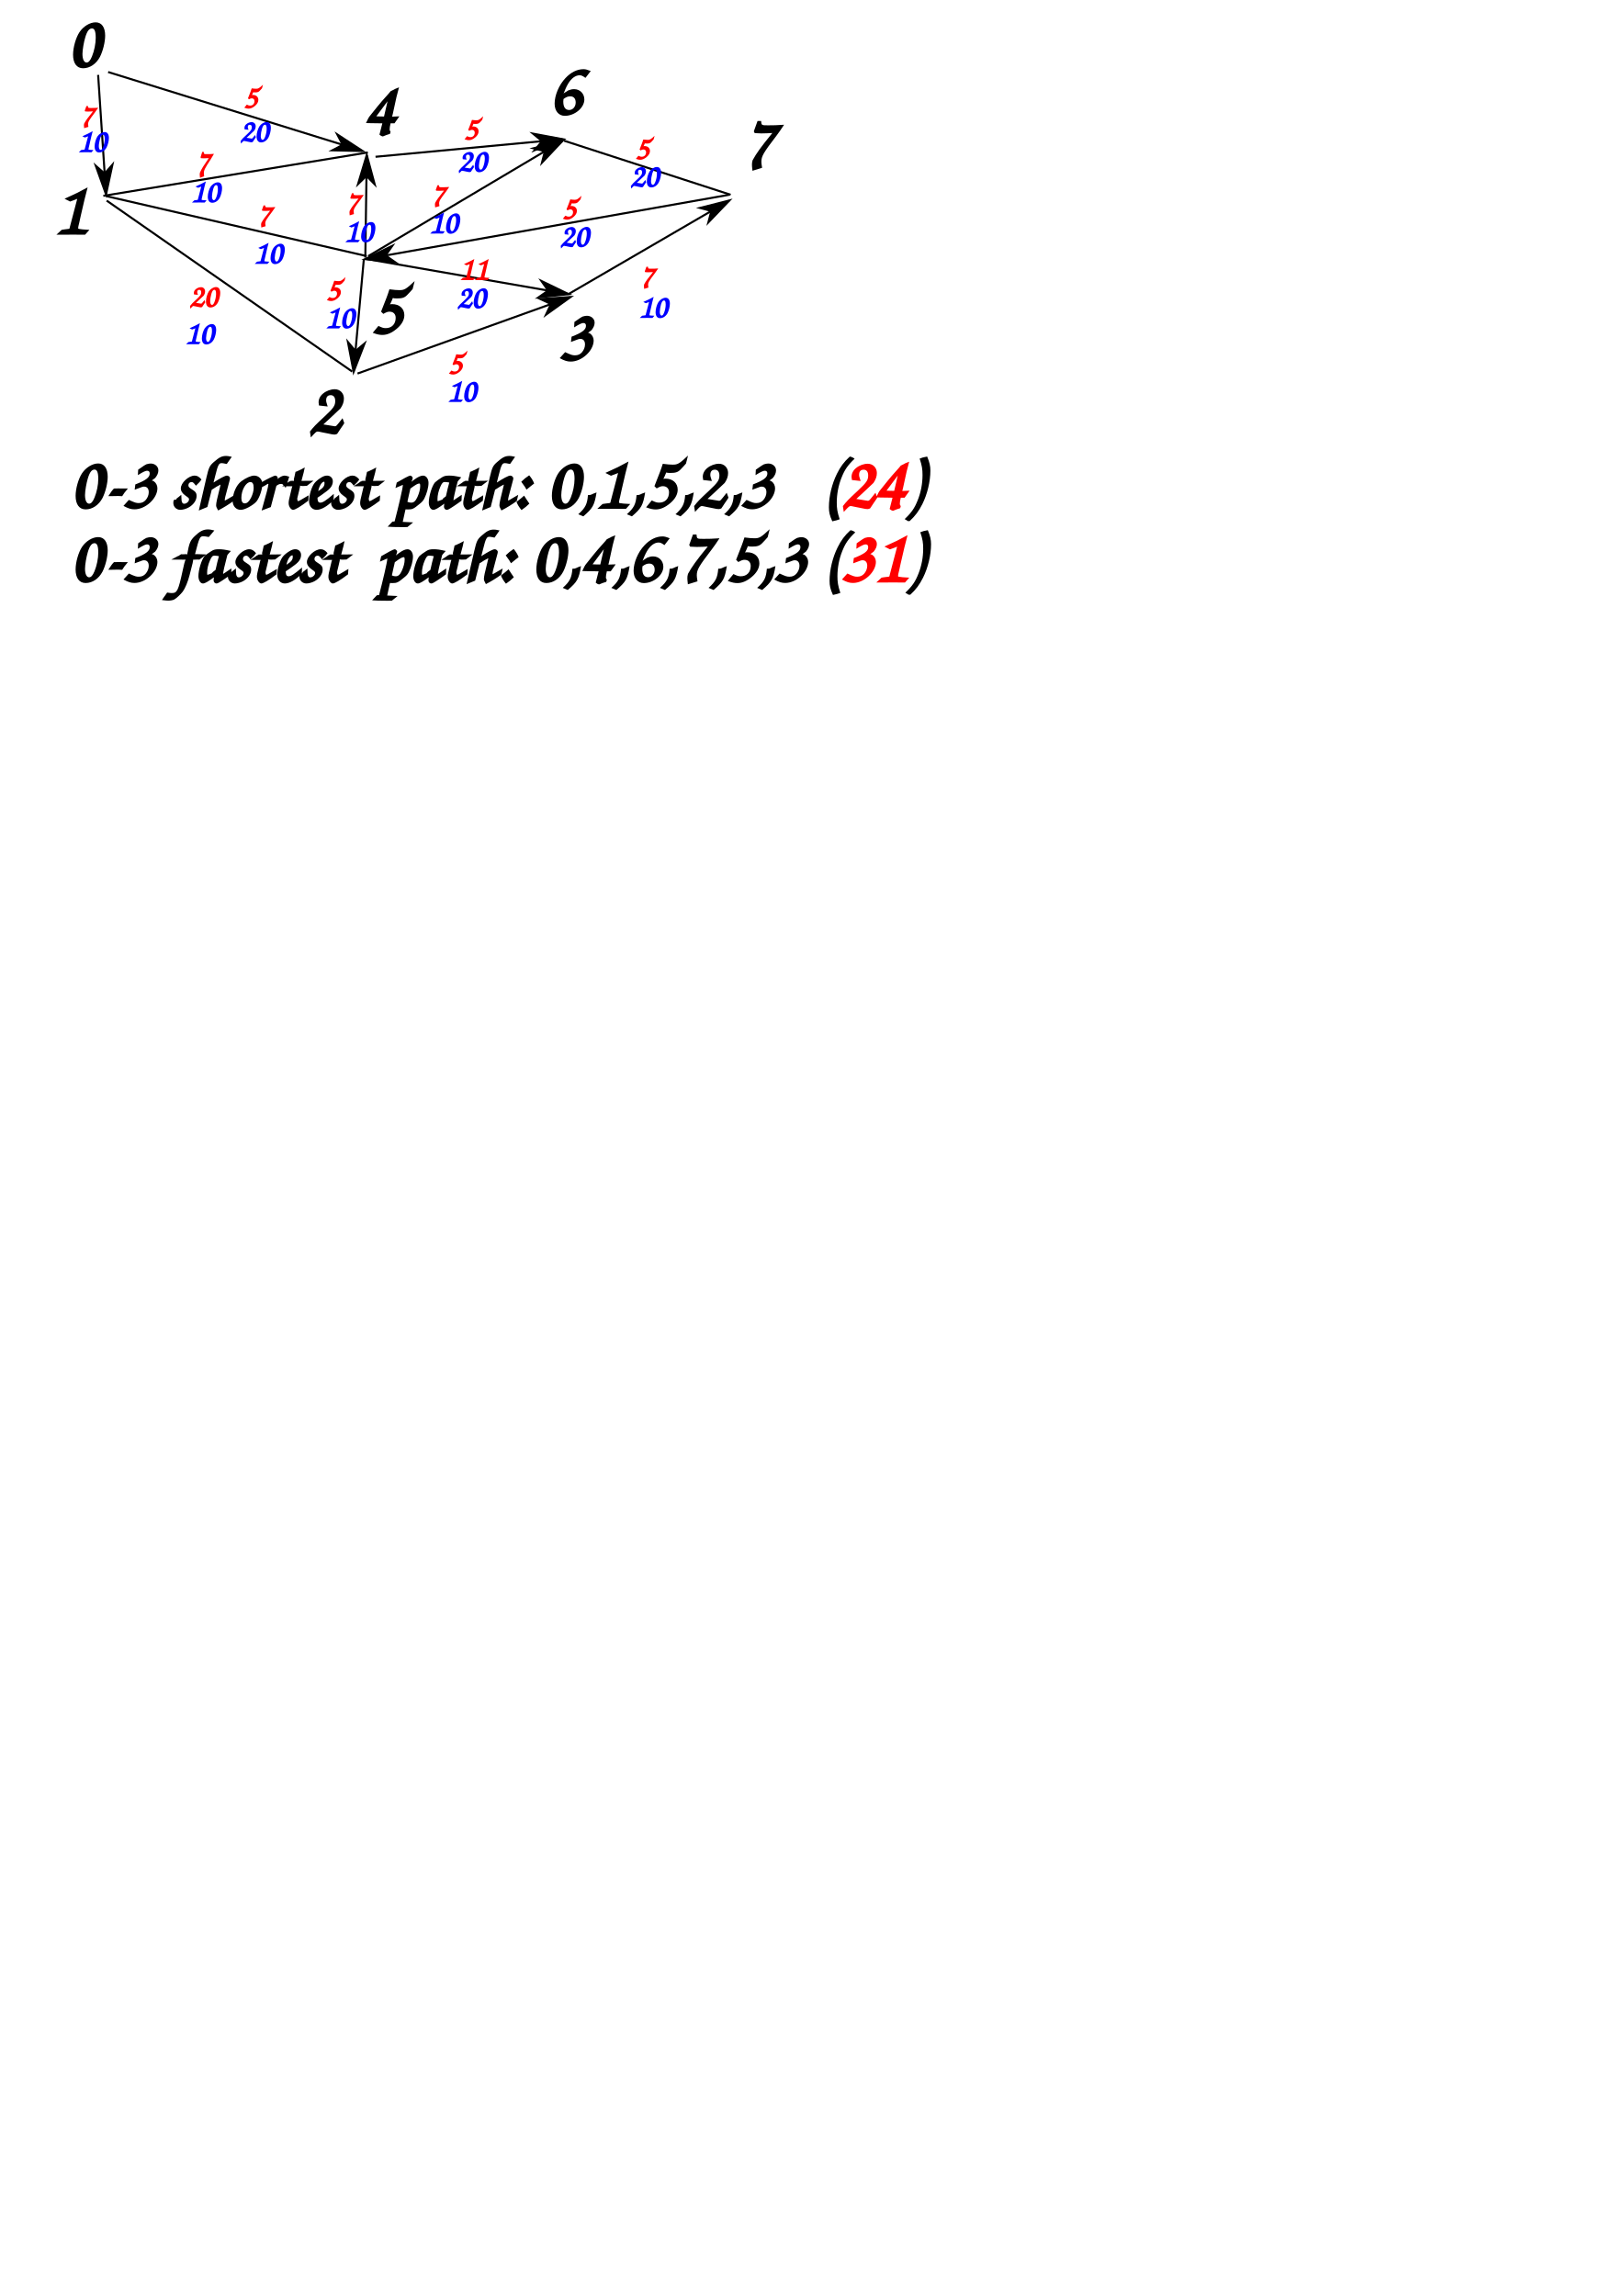
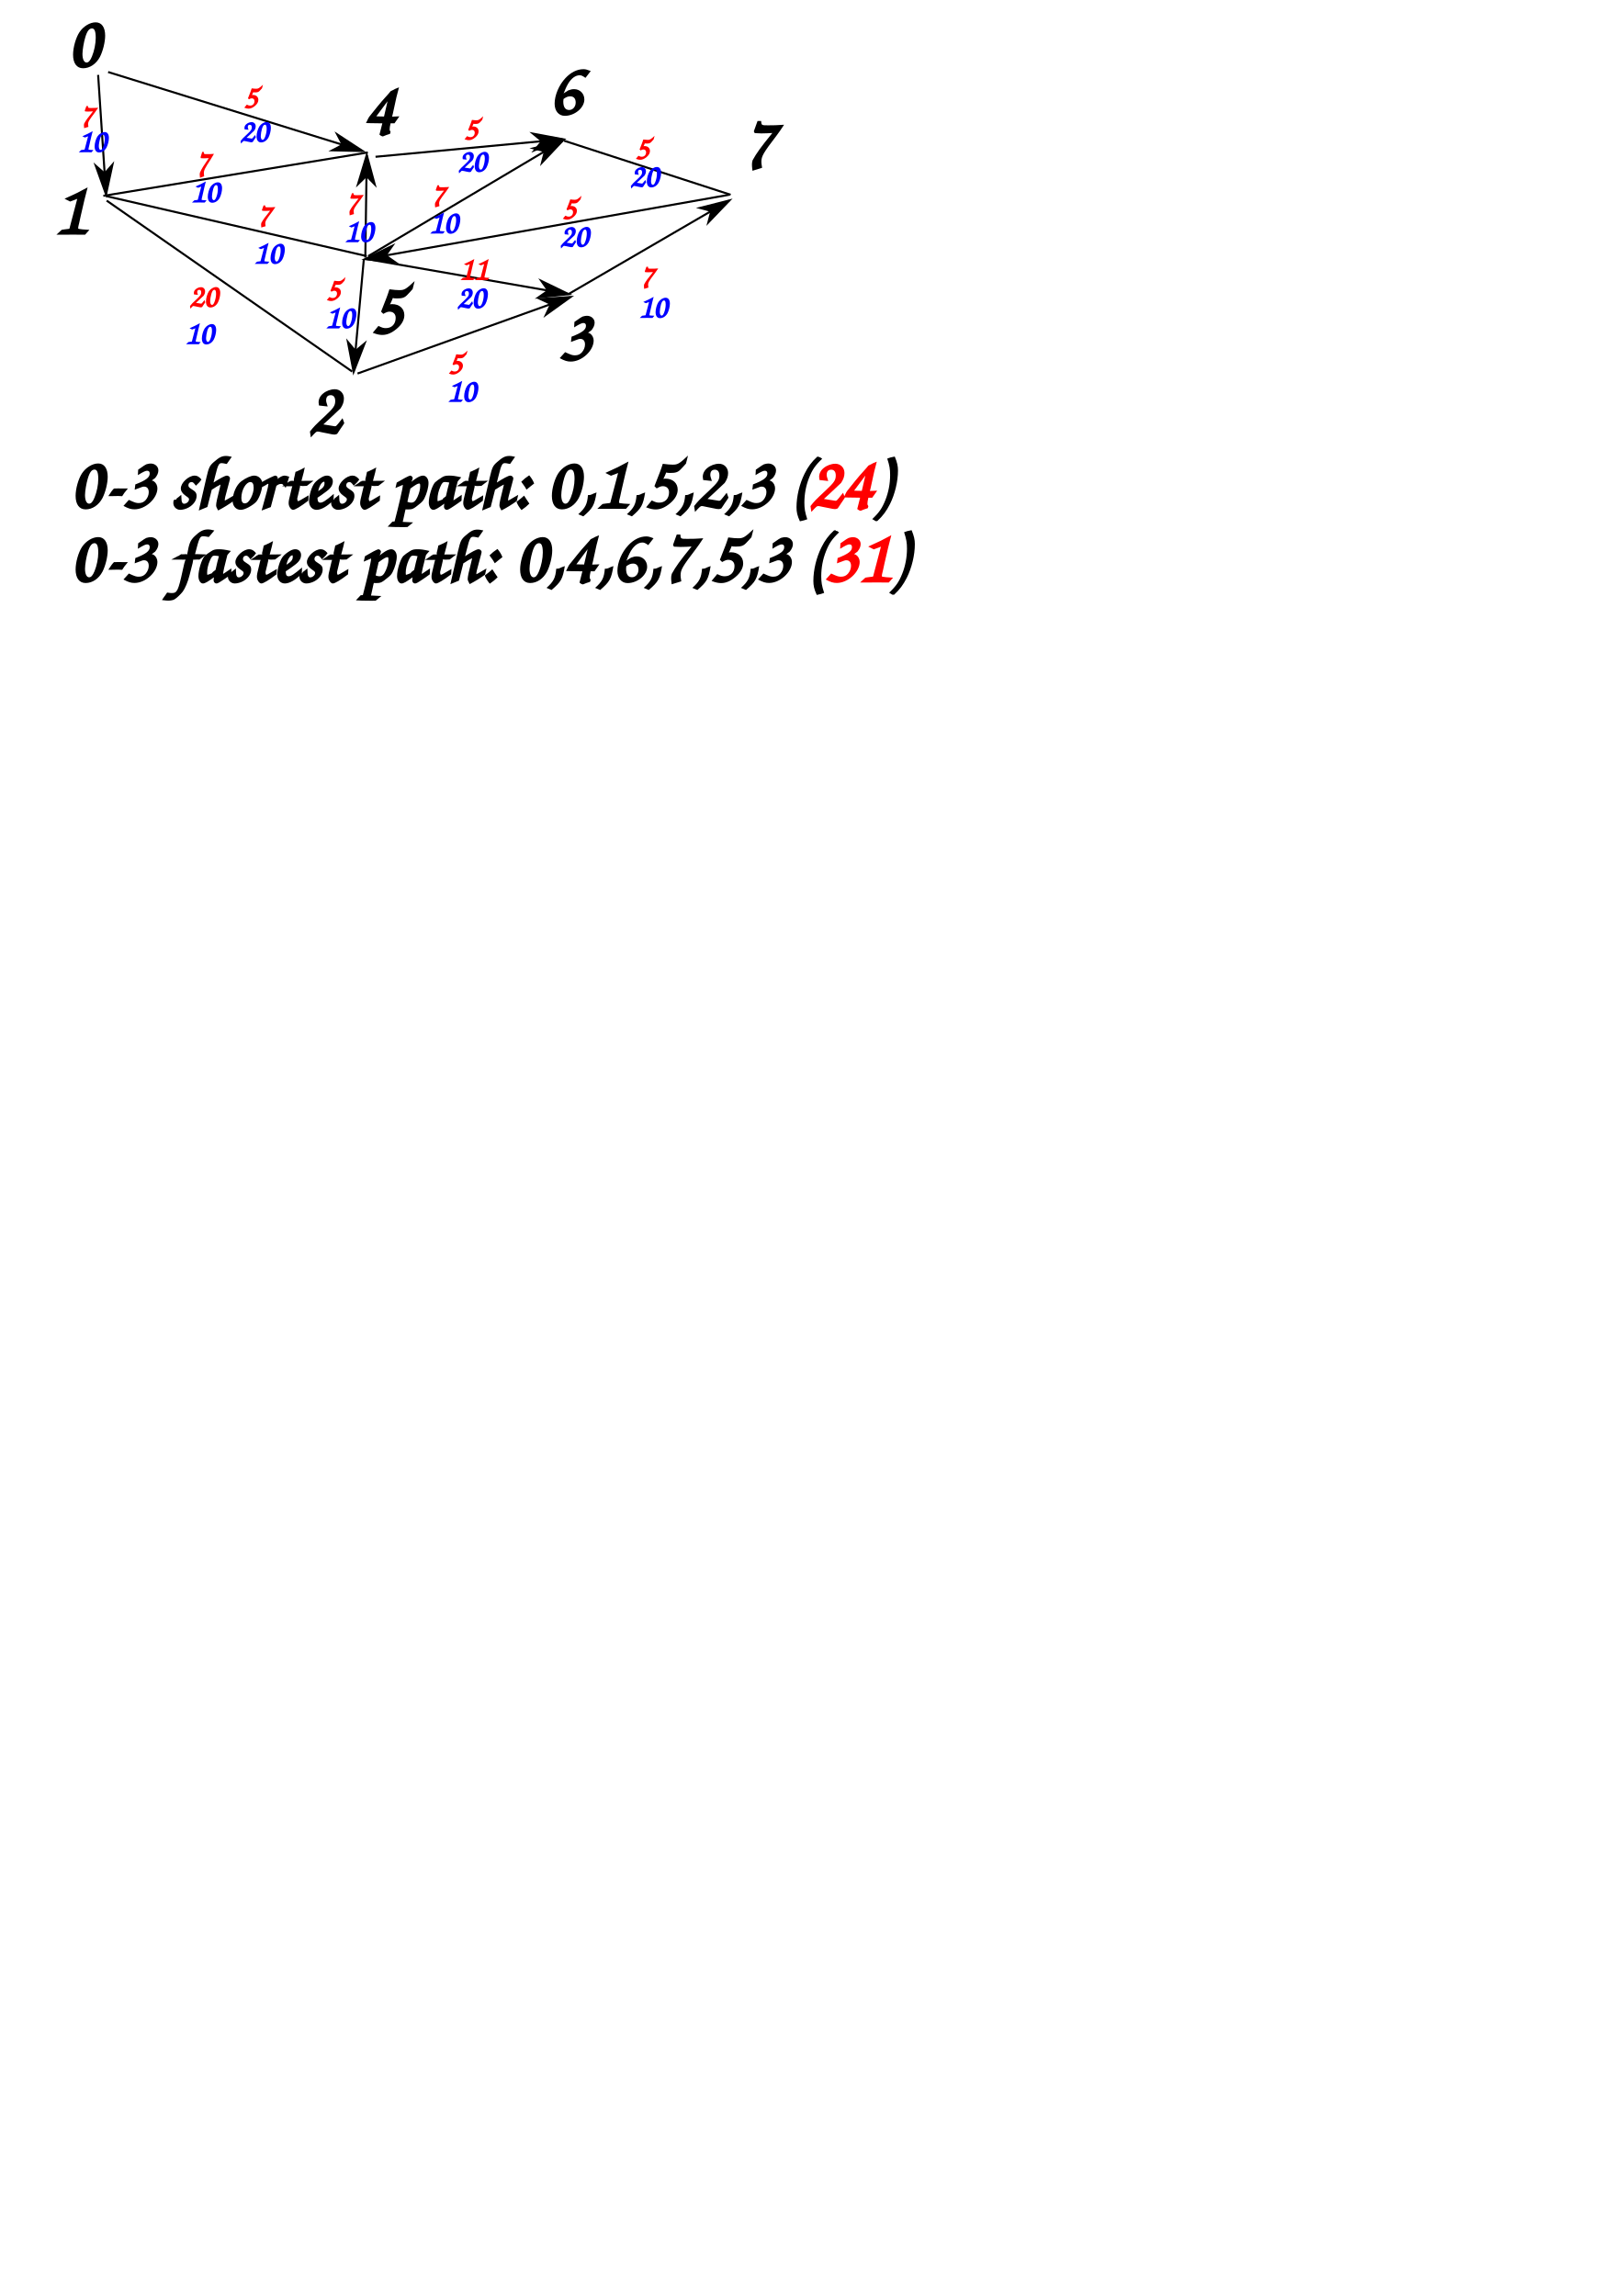
- <svg xmlns="http://www.w3.org/2000/svg" width="210mm" height="297mm" id="svg2" version="1.1">
+ <svg xmlns="http://www.w3.org/2000/svg" id="svg2" width="210mm" height="297mm" version="1.1">
  <defs id="defs4">
-     <marker orient="auto" refY="0.0" refX="0.0" id="Arrow1Lstart" style="overflow:visible">
-       <path id="path3777" d="M 0.0,0.0 L 5.0,-5.0 L -12.5,0.0 L 5.0,5.0 L 0.0,0.0 z " style="fill-rule:evenodd;stroke:#000000;stroke-width:1.0pt;marker-start:none" transform="scale(0.8) translate(12.5,0)" />
+     <marker id="Arrow1Lstart" orient="auto" refX="0" refY="0" style="overflow:visible">
+       <path id="path3777" d="M 0.0,0.0 L 5.0,-5.0 L -12.5,0.0 L 5.0,5.0 L 0.0,0.0 z" transform="scale(0.8) translate(12.5,0)" style="fill-rule:evenodd;stroke:#000;stroke-width:1pt;marker-start:none" />
    </marker>
-     <marker orient="auto" refY="0.0" refX="0.0" id="Arrow1Lend" style="overflow:visible;">
-       <path id="path3780" d="M 0.0,0.0 L 5.0,-5.0 L -12.5,0.0 L 5.0,5.0 L 0.0,0.0 z " style="fill-rule:evenodd;stroke:#000000;stroke-width:1.0pt;marker-start:none;" transform="scale(0.8) rotate(180) translate(12.5,0)" />
+     <marker id="Arrow1Lend" orient="auto" refX="0" refY="0" style="overflow:visible">
+       <path id="path3780" d="M 0.0,0.0 L 5.0,-5.0 L -12.5,0.0 L 5.0,5.0 L 0.0,0.0 z" transform="scale(0.8) rotate(180) translate(12.5,0)" style="fill-rule:evenodd;stroke:#000;stroke-width:1pt;marker-start:none" />
    </marker>
  </defs>
  <g id="layer1">
-     <path style="fill:none;stroke:#000000;stroke-width:1px;stroke-linecap:butt;stroke-linejoin:miter;stroke-opacity:1;marker-start:url(#Arrow1Lstart);marker-end:none" d="M 51.827,94.893 47.967,36.618" id="path2985" />
-     <path style="fill:none;stroke:#000000;stroke-width:1px;stroke-linecap:butt;stroke-linejoin:miter;stroke-opacity:1" d="M 50.508,95.748 179.807,74.535" id="path2987" />
-     <text xml:space="preserve" style="font-size:36px;font-style:normal;font-variant:normal;font-weight:bold;font-stretch:normal;text-align:start;line-height:100%;letter-spacing:0px;word-spacing:0px;writing-mode:lr-tb;text-anchor:start;fill:#000000;fill-opacity:1;stroke:none;font-family:Comic Sans MS;-inkscape-font-specification:Comic Sans MS Bold" x="32.325" y="33.118" id="text2989">
+     <path style="fill:none;stroke:#000;stroke-width:1px;stroke-linecap:butt;stroke-linejoin:miter;stroke-opacity:1;marker-start:url(#Arrow1Lstart);marker-end:none" id="path2985" d="M 51.827,94.893 47.967,36.618" />
+     <path style="fill:none;stroke:#000;stroke-width:1px;stroke-linecap:butt;stroke-linejoin:miter;stroke-opacity:1" id="path2987" d="M 50.508,95.748 179.807,74.535" />
+     <text style="font-size:36px;font-style:normal;font-variant:normal;font-weight:700;font-stretch:normal;text-align:start;line-height:100%;letter-spacing:0;word-spacing:0;writing-mode:lr-tb;text-anchor:start;fill:#000;fill-opacity:1;stroke:none;font-family:Comic Sans MS;-inkscape-font-specification:Comic Sans MS Bold" id="text2989" x="32.325" y="33.118" xml:space="preserve">
      <tspan id="tspan2991" x="32.325" y="33.118">0</tspan>
    </text>
-     <text xml:space="preserve" style="font-size:36px;font-style:normal;font-variant:normal;font-weight:bold;font-stretch:normal;text-align:start;line-height:100%;letter-spacing:0px;word-spacing:0px;writing-mode:lr-tb;text-anchor:start;fill:#000000;fill-opacity:1;stroke:none;font-family:Comic Sans MS;-inkscape-font-specification:Comic Sans MS Bold" x="25.767" y="114.741" id="text2993">
+     <text style="font-size:36px;font-style:normal;font-variant:normal;font-weight:700;font-stretch:normal;text-align:start;line-height:100%;letter-spacing:0;word-spacing:0;writing-mode:lr-tb;text-anchor:start;fill:#000;fill-opacity:1;stroke:none;font-family:Comic Sans MS;-inkscape-font-specification:Comic Sans MS Bold" id="text2993" x="25.767" y="114.741" xml:space="preserve">
      <tspan id="tspan2995" x="25.767" y="114.741">1</tspan>
    </text>
-     <text xml:space="preserve" style="font-size:36px;font-style:normal;font-variant:normal;font-weight:bold;font-stretch:normal;text-align:start;line-height:100%;letter-spacing:0px;word-spacing:0px;writing-mode:lr-tb;text-anchor:start;fill:#000000;fill-opacity:1;stroke:none;font-family:Comic Sans MS;-inkscape-font-specification:Comic Sans MS Bold" x="176.827" y="65.769" id="text2997">
+     <text style="font-size:36px;font-style:normal;font-variant:normal;font-weight:700;font-stretch:normal;text-align:start;line-height:100%;letter-spacing:0;word-spacing:0;writing-mode:lr-tb;text-anchor:start;fill:#000;fill-opacity:1;stroke:none;font-family:Comic Sans MS;-inkscape-font-specification:Comic Sans MS Bold" id="text2997" x="176.827" y="65.769" xml:space="preserve">
      <tspan id="tspan2999" x="176.827" y="65.769">4</tspan>
    </text>
-     <text xml:space="preserve" style="font-size:36px;font-style:normal;font-variant:normal;font-weight:bold;font-stretch:normal;text-align:start;line-height:100%;letter-spacing:0px;word-spacing:0px;writing-mode:lr-tb;text-anchor:start;fill:#000000;fill-opacity:1;stroke:none;font-family:Comic Sans MS;-inkscape-font-specification:Comic Sans MS Bold" x="180.276" y="163.47" id="text3001">
+     <text style="font-size:36px;font-style:normal;font-variant:normal;font-weight:700;font-stretch:normal;text-align:start;line-height:100%;letter-spacing:0;word-spacing:0;writing-mode:lr-tb;text-anchor:start;fill:#000;fill-opacity:1;stroke:none;font-family:Comic Sans MS;-inkscape-font-specification:Comic Sans MS Bold" id="text3001" x="180.276" y="163.47" xml:space="preserve">
      <tspan id="tspan3003" x="180.276" y="163.47">5</tspan>
    </text>
-     <text xml:space="preserve" style="font-size:36px;font-style:normal;font-variant:normal;font-weight:bold;font-stretch:normal;text-align:start;line-height:100%;letter-spacing:0px;word-spacing:0px;writing-mode:lr-tb;text-anchor:start;fill:#000000;fill-opacity:1;stroke:none;font-family:Comic Sans MS;-inkscape-font-specification:Comic Sans MS Bold" x="149.858" y="212.355" id="text3005">
+     <text style="font-size:36px;font-style:normal;font-variant:normal;font-weight:700;font-stretch:normal;text-align:start;line-height:100%;letter-spacing:0;word-spacing:0;writing-mode:lr-tb;text-anchor:start;fill:#000;fill-opacity:1;stroke:none;font-family:Comic Sans MS;-inkscape-font-specification:Comic Sans MS Bold" id="text3005" x="149.858" y="212.355" xml:space="preserve">
      <tspan id="tspan3007" x="149.858" y="212.355">2</tspan>
    </text>
-     <path style="fill:none;stroke:#000000;stroke-width:1px;stroke-linecap:butt;stroke-linejoin:miter;stroke-opacity:1;marker-end:url(#Arrow1Lend)" d="M 174.756,182.621 278.802,145.245" id="path3011" />
-     <text xml:space="preserve" style="font-size:36px;font-style:normal;font-variant:normal;font-weight:bold;font-stretch:normal;text-align:start;line-height:100%;letter-spacing:0px;word-spacing:0px;writing-mode:lr-tb;text-anchor:start;fill:#000000;fill-opacity:1;stroke:none;font-family:Comic Sans MS;-inkscape-font-specification:Comic Sans MS Bold" x="272.741" y="176.56" id="text3013">
+     <path style="fill:none;stroke:#000;stroke-width:1px;stroke-linecap:butt;stroke-linejoin:miter;stroke-opacity:1;marker-end:url(#Arrow1Lend)" id="path3011" d="M 174.756,182.621 278.802,145.245" />
+     <text style="font-size:36px;font-style:normal;font-variant:normal;font-weight:700;font-stretch:normal;text-align:start;line-height:100%;letter-spacing:0;word-spacing:0;writing-mode:lr-tb;text-anchor:start;fill:#000;fill-opacity:1;stroke:none;font-family:Comic Sans MS;-inkscape-font-specification:Comic Sans MS Bold" id="text3013" x="272.741" y="176.56" xml:space="preserve">
      <tspan id="tspan3015" x="272.741" y="176.56">3</tspan>
    </text>
-     <text xml:space="preserve" style="font-size:36px;font-style:normal;font-variant:normal;font-weight:bold;font-stretch:normal;text-align:start;line-height:100%;letter-spacing:0px;word-spacing:0px;writing-mode:lr-tb;text-anchor:start;fill:#000000;fill-opacity:1;stroke:none;font-family:Comic Sans MS;-inkscape-font-specification:Comic Sans MS Bold" x="267.69" y="56.352" id="text3021">
+     <text style="font-size:36px;font-style:normal;font-variant:normal;font-weight:700;font-stretch:normal;text-align:start;line-height:100%;letter-spacing:0;word-spacing:0;writing-mode:lr-tb;text-anchor:start;fill:#000;fill-opacity:1;stroke:none;font-family:Comic Sans MS;-inkscape-font-specification:Comic Sans MS Bold" id="text3021" x="267.69" y="56.352" xml:space="preserve">
      <tspan id="tspan3023" x="267.69" y="56.352">6</tspan>
    </text>
-     <text xml:space="preserve" style="font-size:36px;font-style:normal;font-variant:normal;font-weight:bold;font-stretch:normal;text-align:start;line-height:100%;letter-spacing:0px;word-spacing:0px;writing-mode:lr-tb;text-anchor:start;fill:#000000;fill-opacity:1;stroke:none;font-family:Comic Sans MS;-inkscape-font-specification:Comic Sans MS Bold" x="361.635" y="82.616" id="text3025">
+     <text style="font-size:36px;font-style:normal;font-variant:normal;font-weight:700;font-stretch:normal;text-align:start;line-height:100%;letter-spacing:0;word-spacing:0;writing-mode:lr-tb;text-anchor:start;fill:#000;fill-opacity:1;stroke:none;font-family:Comic Sans MS;-inkscape-font-specification:Comic Sans MS Bold" id="text3025" x="361.635" y="82.616" xml:space="preserve">
      <tspan id="tspan3027" x="361.635" y="82.616">7</tspan>
    </text>
-     <path style="fill:none;stroke:#000000;stroke-width:1px;stroke-linecap:butt;stroke-linejoin:miter;stroke-opacity:1" d="m 275.714,68.791 81.429,26.429" id="path3031" />
-     <path style="fill:none;stroke:#000000;stroke-width:1px;stroke-linecap:butt;stroke-linejoin:miter;stroke-opacity:1;marker-end:url(#Arrow1Lend)" d="M 52.857,35.219 177.143,73.791" id="path4582" />
-     <path style="fill:none;stroke:#000000;stroke-width:1px;stroke-linecap:butt;stroke-linejoin:miter;stroke-opacity:1;marker-start:url(#Arrow1Lstart)" d="m 179.286,75.934 -0.714,50" id="path5316" />
-     <path style="fill:none;stroke:#000000;stroke-width:1px;stroke-linecap:butt;stroke-linejoin:miter;stroke-opacity:1;marker-end:url(#Arrow1Lend)" d="M 183.571,76.648 275,68.076" id="path5318" />
-     <path style="fill:none;stroke:#000000;stroke-width:1px;stroke-linecap:butt;stroke-linejoin:miter;stroke-opacity:1;marker-end:url(#Arrow1Lend)" d="m 179.286,126.648 98.571,17.143" id="path5872" />
-     <path style="fill:none;stroke:#000000;stroke-width:1px;stroke-linecap:butt;stroke-linejoin:miter;stroke-opacity:1;marker-start:url(#Arrow1Lstart);marker-end:none" d="M 356.429,98.076 277.857,143.791" id="path5874" />
-     <path style="fill:none;stroke:#000000;stroke-width:1px;stroke-linecap:butt;stroke-linejoin:miter;stroke-opacity:1" d="M 52.143,95.934 179.286,125.219" id="path7348" />
-     <path style="fill:none;stroke:#000000;stroke-width:1px;stroke-linecap:butt;stroke-linejoin:miter;stroke-opacity:1" d="M 52.143,98.076 172.143,181.648" id="path7350" />
-     <path style="fill:none;stroke:#000000;stroke-width:1px;stroke-linecap:butt;stroke-linejoin:miter;stroke-opacity:1;marker-end:url(#Arrow1Lend)" d="m 177.857,126.648 -5,55" id="path7352" />
-     <path style="fill:none;stroke:#000000;stroke-width:1px;stroke-linecap:butt;stroke-linejoin:miter;stroke-opacity:1;marker-start:none;marker-end:url(#Arrow1Lend)" d="M 180,125.219 275,68.791" id="path7722" />
-     <path style="fill:none;stroke:#000000;stroke-width:1px;stroke-linecap:butt;stroke-linejoin:miter;stroke-opacity:1;marker-end:url(#Arrow1Lend)" d="M 356.429,95.219 178.571,126.648" id="path7724" />
-     <text xml:space="preserve" style="font-size:16px;font-style:normal;font-variant:normal;font-weight:bold;font-stretch:normal;text-align:start;line-height:100%;letter-spacing:0px;word-spacing:0px;writing-mode:lr-tb;text-anchor:start;fill:#000000;fill-opacity:1;stroke:none;font-family:Comic Sans MS;-inkscape-font-specification:Comic Sans MS Bold" x="92.143" y="150.219" id="text8646">
-       <tspan id="tspan8648" x="92.143" y="150.219" style="font-size:16px;fill:#ff0000">20</tspan>
+     <path style="fill:none;stroke:#000;stroke-width:1px;stroke-linecap:butt;stroke-linejoin:miter;stroke-opacity:1" id="path3031" d="m 275.714,68.791 81.429,26.429" />
+     <path style="fill:none;stroke:#000;stroke-width:1px;stroke-linecap:butt;stroke-linejoin:miter;stroke-opacity:1;marker-end:url(#Arrow1Lend)" id="path4582" d="M 52.857,35.219 177.143,73.791" />
+     <path style="fill:none;stroke:#000;stroke-width:1px;stroke-linecap:butt;stroke-linejoin:miter;stroke-opacity:1;marker-start:url(#Arrow1Lstart)" id="path5316" d="m 179.286,75.934 -0.714,50" />
+     <path style="fill:none;stroke:#000;stroke-width:1px;stroke-linecap:butt;stroke-linejoin:miter;stroke-opacity:1;marker-end:url(#Arrow1Lend)" id="path5318" d="M 183.571,76.648 275,68.076" />
+     <path style="fill:none;stroke:#000;stroke-width:1px;stroke-linecap:butt;stroke-linejoin:miter;stroke-opacity:1;marker-end:url(#Arrow1Lend)" id="path5872" d="m 179.286,126.648 98.571,17.143" />
+     <path style="fill:none;stroke:#000;stroke-width:1px;stroke-linecap:butt;stroke-linejoin:miter;stroke-opacity:1;marker-start:url(#Arrow1Lstart);marker-end:none" id="path5874" d="M 356.429,98.076 277.857,143.791" />
+     <path style="fill:none;stroke:#000;stroke-width:1px;stroke-linecap:butt;stroke-linejoin:miter;stroke-opacity:1" id="path7348" d="M 52.143,95.934 179.286,125.219" />
+     <path style="fill:none;stroke:#000;stroke-width:1px;stroke-linecap:butt;stroke-linejoin:miter;stroke-opacity:1" id="path7350" d="M 52.143,98.076 172.143,181.648" />
+     <path style="fill:none;stroke:#000;stroke-width:1px;stroke-linecap:butt;stroke-linejoin:miter;stroke-opacity:1;marker-end:url(#Arrow1Lend)" id="path7352" d="m 177.857,126.648 -5,55" />
+     <path style="fill:none;stroke:#000;stroke-width:1px;stroke-linecap:butt;stroke-linejoin:miter;stroke-opacity:1;marker-start:none;marker-end:url(#Arrow1Lend)" id="path7722" d="M 180,125.219 275,68.791" />
+     <path style="fill:none;stroke:#000;stroke-width:1px;stroke-linecap:butt;stroke-linejoin:miter;stroke-opacity:1;marker-end:url(#Arrow1Lend)" id="path7724" d="M 356.429,95.219 178.571,126.648" />
+     <text style="font-size:16px;font-style:normal;font-variant:normal;font-weight:700;font-stretch:normal;text-align:start;line-height:100%;letter-spacing:0;word-spacing:0;writing-mode:lr-tb;text-anchor:start;fill:#000;fill-opacity:1;stroke:none;font-family:Comic Sans MS;-inkscape-font-specification:Comic Sans MS Bold" id="text8646" x="92.143" y="150.219" xml:space="preserve">
+       <tspan id="tspan8648" x="92.143" y="150.219" style="font-size:16px;fill:red">20</tspan>
    </text>
-     <text xml:space="preserve" style="font-size:16px;font-style:normal;font-variant:normal;font-weight:bold;font-stretch:normal;text-align:start;line-height:100%;letter-spacing:0px;word-spacing:0px;writing-mode:lr-tb;text-anchor:start;fill:#000000;fill-opacity:1;stroke:none;font-family:Comic Sans MS;-inkscape-font-specification:Comic Sans MS Bold" x="274.27" y="107.281" id="text8646-9">
-       <tspan id="tspan8648-5" x="274.27" y="107.281" style="font-size:16px;fill:#ff0000">5</tspan>
+     <text style="font-size:16px;font-style:normal;font-variant:normal;font-weight:700;font-stretch:normal;text-align:start;line-height:100%;letter-spacing:0;word-spacing:0;writing-mode:lr-tb;text-anchor:start;fill:#000;fill-opacity:1;stroke:none;font-family:Comic Sans MS;-inkscape-font-specification:Comic Sans MS Bold" id="text8646-9" x="274.27" y="107.281" xml:space="preserve">
+       <tspan id="tspan8648-5" x="274.27" y="107.281" style="font-size:16px;fill:red">5</tspan>
    </text>
-     <text xml:space="preserve" style="font-size:16px;font-style:normal;font-variant:normal;font-weight:bold;font-stretch:normal;text-align:start;line-height:100%;letter-spacing:0px;word-spacing:0px;writing-mode:lr-tb;text-anchor:start;fill:#000000;fill-opacity:1;stroke:none;font-family:Comic Sans MS;-inkscape-font-specification:Comic Sans MS Bold" x="309.984" y="77.995" id="text8646-6">
-       <tspan id="tspan8648-1" x="309.984" y="77.995" style="font-size:16px;fill:#ff0000">5</tspan>
+     <text style="font-size:16px;font-style:normal;font-variant:normal;font-weight:700;font-stretch:normal;text-align:start;line-height:100%;letter-spacing:0;word-spacing:0;writing-mode:lr-tb;text-anchor:start;fill:#000;fill-opacity:1;stroke:none;font-family:Comic Sans MS;-inkscape-font-specification:Comic Sans MS Bold" id="text8646-6" x="309.984" y="77.995" xml:space="preserve">
+       <tspan id="tspan8648-1" x="309.984" y="77.995" style="font-size:16px;fill:red">5</tspan>
    </text>
-     <text xml:space="preserve" style="font-size:16px;font-style:normal;font-variant:normal;font-weight:bold;font-stretch:normal;text-align:start;line-height:100%;letter-spacing:0px;word-spacing:0px;writing-mode:lr-tb;text-anchor:start;fill:#000000;fill-opacity:1;stroke:none;font-family:Comic Sans MS;-inkscape-font-specification:Comic Sans MS Bold" x="312.127" y="140.852" id="text8646-8">
-       <tspan id="tspan8648-11" x="312.127" y="140.852" style="font-size:16px;fill:#ff0000">7</tspan>
+     <text style="font-size:16px;font-style:normal;font-variant:normal;font-weight:700;font-stretch:normal;text-align:start;line-height:100%;letter-spacing:0;word-spacing:0;writing-mode:lr-tb;text-anchor:start;fill:#000;fill-opacity:1;stroke:none;font-family:Comic Sans MS;-inkscape-font-specification:Comic Sans MS Bold" id="text8646-8" x="312.127" y="140.852" xml:space="preserve">
+       <tspan id="tspan8648-11" x="312.127" y="140.852" style="font-size:16px;fill:red">7</tspan>
    </text>
-     <text xml:space="preserve" style="font-size:16px;font-style:normal;font-variant:normal;font-weight:bold;font-stretch:normal;text-align:start;line-height:100%;letter-spacing:0px;word-spacing:0px;writing-mode:lr-tb;text-anchor:start;fill:#000000;fill-opacity:1;stroke:none;font-family:Comic Sans MS;-inkscape-font-specification:Comic Sans MS Bold" x="218.556" y="182.995" id="text8646-4">
-       <tspan id="tspan8648-14" x="218.556" y="182.995" style="font-size:16px;fill:#ff0000">5</tspan>
+     <text style="font-size:16px;font-style:normal;font-variant:normal;font-weight:700;font-stretch:normal;text-align:start;line-height:100%;letter-spacing:0;word-spacing:0;writing-mode:lr-tb;text-anchor:start;fill:#000;fill-opacity:1;stroke:none;font-family:Comic Sans MS;-inkscape-font-specification:Comic Sans MS Bold" id="text8646-4" x="218.556" y="182.995" xml:space="preserve">
+       <tspan id="tspan8648-14" x="218.556" y="182.995" style="font-size:16px;fill:red">5</tspan>
    </text>
-     <text xml:space="preserve" style="font-size:16px;font-style:normal;font-variant:normal;font-weight:bold;font-stretch:normal;text-align:start;line-height:100%;letter-spacing:0px;word-spacing:0px;writing-mode:lr-tb;text-anchor:start;fill:#000000;fill-opacity:1;stroke:none;font-family:Comic Sans MS;-inkscape-font-specification:Comic Sans MS Bold" x="224.27" y="136.924" id="text8646-2">
-       <tspan id="tspan8648-9" x="224.27" y="136.924" style="font-size:16px;fill:#ff0000">11</tspan>
+     <text style="font-size:16px;font-style:normal;font-variant:normal;font-weight:700;font-stretch:normal;text-align:start;line-height:100%;letter-spacing:0;word-spacing:0;writing-mode:lr-tb;text-anchor:start;fill:#000;fill-opacity:1;stroke:none;font-family:Comic Sans MS;-inkscape-font-specification:Comic Sans MS Bold" id="text8646-2" x="224.27" y="136.924" xml:space="preserve">
+       <tspan id="tspan8648-9" x="224.27" y="136.924" style="font-size:16px;fill:red">11</tspan>
    </text>
-     <text xml:space="preserve" style="font-size:16px;font-style:normal;font-variant:normal;font-weight:bold;font-stretch:normal;text-align:start;line-height:100%;letter-spacing:0px;word-spacing:0px;writing-mode:lr-tb;text-anchor:start;fill:#000000;fill-opacity:1;stroke:none;font-family:Comic Sans MS;-inkscape-font-specification:Comic Sans MS Bold" x="209.97" y="101.025" id="text8646-7">
-       <tspan id="tspan8648-57" x="209.97" y="101.025" style="font-size:16px;fill:#ff0000">7</tspan>
+     <text style="font-size:16px;font-style:normal;font-variant:normal;font-weight:700;font-stretch:normal;text-align:start;line-height:100%;letter-spacing:0;word-spacing:0;writing-mode:lr-tb;text-anchor:start;fill:#000;fill-opacity:1;stroke:none;font-family:Comic Sans MS;-inkscape-font-specification:Comic Sans MS Bold" id="text8646-7" x="209.97" y="101.025" xml:space="preserve">
+       <tspan id="tspan8648-57" x="209.97" y="101.025" style="font-size:16px;fill:red">7</tspan>
    </text>
-     <text xml:space="preserve" style="font-size:16px;font-style:normal;font-variant:normal;font-weight:bold;font-stretch:normal;text-align:start;line-height:100%;letter-spacing:0px;word-spacing:0px;writing-mode:lr-tb;text-anchor:start;fill:#000000;fill-opacity:1;stroke:none;font-family:Comic Sans MS;-inkscape-font-specification:Comic Sans MS Bold" x="226.219" y="68.413" id="text8646-28">
-       <tspan id="tspan8648-4" x="226.219" y="68.413" style="font-size:16px;fill:#ff0000">5</tspan>
+     <text style="font-size:16px;font-style:normal;font-variant:normal;font-weight:700;font-stretch:normal;text-align:start;line-height:100%;letter-spacing:0;word-spacing:0;writing-mode:lr-tb;text-anchor:start;fill:#000;fill-opacity:1;stroke:none;font-family:Comic Sans MS;-inkscape-font-specification:Comic Sans MS Bold" id="text8646-28" x="226.219" y="68.413" xml:space="preserve">
+       <tspan id="tspan8648-4" x="226.219" y="68.413" style="font-size:16px;fill:red">5</tspan>
    </text>
-     <text xml:space="preserve" style="font-size:17.338px;font-style:normal;font-variant:normal;font-weight:bold;font-stretch:normal;text-align:start;line-height:100%;letter-spacing:0px;word-spacing:0px;writing-mode:lr-tb;text-anchor:start;fill:#000000;fill-opacity:1;stroke:none;font-family:Comic Sans MS;-inkscape-font-specification:Comic Sans MS Bold" x="102.928" y="79.802" id="text8646-27" transform="scale(0.9228217,1.083633)">
-       <tspan id="tspan8648-0" x="102.928" y="79.802" style="font-size:17.338px;fill:#ff0000">7</tspan>
+     <text style="font-size:17.338px;font-style:normal;font-variant:normal;font-weight:700;font-stretch:normal;text-align:start;line-height:100%;letter-spacing:0;word-spacing:0;writing-mode:lr-tb;text-anchor:start;fill:#000;fill-opacity:1;stroke:none;font-family:Comic Sans MS;-inkscape-font-specification:Comic Sans MS Bold" id="text8646-27" x="102.928" y="79.802" transform="scale(0.9228217,1.083633)" xml:space="preserve">
+       <tspan id="tspan8648-0" x="102.928" y="79.802" style="font-size:17.338px;fill:red">7</tspan>
    </text>
-     <text xml:space="preserve" style="font-size:16px;font-style:normal;font-variant:normal;font-weight:bold;font-stretch:normal;text-align:start;line-height:100%;letter-spacing:0px;word-spacing:0px;writing-mode:lr-tb;text-anchor:start;fill:#000000;fill-opacity:1;stroke:none;font-family:Comic Sans MS;-inkscape-font-specification:Comic Sans MS Bold" x="118.556" y="52.995" id="text8646-63">
-       <tspan id="tspan8648-91" x="118.556" y="52.995" style="font-size:16px;fill:#ff0000">5</tspan>
+     <text style="font-size:16px;font-style:normal;font-variant:normal;font-weight:700;font-stretch:normal;text-align:start;line-height:100%;letter-spacing:0;word-spacing:0;writing-mode:lr-tb;text-anchor:start;fill:#000;fill-opacity:1;stroke:none;font-family:Comic Sans MS;-inkscape-font-specification:Comic Sans MS Bold" id="text8646-63" x="118.556" y="52.995" xml:space="preserve">
+       <tspan id="tspan8648-91" x="118.556" y="52.995" style="font-size:16px;fill:red">5</tspan>
    </text>
-     <text xml:space="preserve" style="font-size:16px;font-style:normal;font-variant:normal;font-weight:bold;font-stretch:normal;text-align:start;line-height:100%;letter-spacing:0px;word-spacing:0px;writing-mode:lr-tb;text-anchor:start;fill:#000000;fill-opacity:1;stroke:none;font-family:Comic Sans MS;-inkscape-font-specification:Comic Sans MS Bold" x="38.377" y="62.281" id="text8646-73">
-       <tspan id="tspan8648-97" x="38.377" y="62.281" style="font-size:16px;fill:#ff0000">7</tspan>
+     <text style="font-size:16px;font-style:normal;font-variant:normal;font-weight:700;font-stretch:normal;text-align:start;line-height:100%;letter-spacing:0;word-spacing:0;writing-mode:lr-tb;text-anchor:start;fill:#000;fill-opacity:1;stroke:none;font-family:Comic Sans MS;-inkscape-font-specification:Comic Sans MS Bold" id="text8646-73" x="38.377" y="62.281" xml:space="preserve">
+       <tspan id="tspan8648-97" x="38.377" y="62.281" style="font-size:16px;fill:red">7</tspan>
    </text>
-     <text xml:space="preserve" style="font-size:16px;font-style:normal;font-variant:normal;font-weight:bold;font-stretch:normal;text-align:start;line-height:100%;letter-spacing:0px;word-spacing:0px;writing-mode:lr-tb;text-anchor:start;fill:#000000;fill-opacity:1;stroke:none;font-family:Comic Sans MS;-inkscape-font-specification:Comic Sans MS Bold" x="124.984" y="110.852" id="text8646-23">
-       <tspan id="tspan8648-06" x="124.984" y="110.852" style="font-size:16px;fill:#ff0000">7</tspan>
+     <text style="font-size:16px;font-style:normal;font-variant:normal;font-weight:700;font-stretch:normal;text-align:start;line-height:100%;letter-spacing:0;word-spacing:0;writing-mode:lr-tb;text-anchor:start;fill:#000;fill-opacity:1;stroke:none;font-family:Comic Sans MS;-inkscape-font-specification:Comic Sans MS Bold" id="text8646-23" x="124.984" y="110.852" xml:space="preserve">
+       <tspan id="tspan8648-06" x="124.984" y="110.852" style="font-size:16px;fill:red">7</tspan>
    </text>
-     <text xml:space="preserve" style="font-size:36px;font-style:normal;font-variant:normal;font-weight:bold;font-stretch:normal;text-align:start;line-height:100%;letter-spacing:0px;word-spacing:0px;writing-mode:lr-tb;text-anchor:start;fill:#000000;fill-opacity:1;stroke:none;font-family:Comic Sans MS;-inkscape-font-specification:Comic Sans MS Bold" x="160.714" y="-53.352" id="text8761">
-       <tspan id="tspan8763" x="160.714" y="-53.352" style="fill:#ff0000">distance</tspan>
+     <text style="font-size:36px;font-style:normal;font-variant:normal;font-weight:700;font-stretch:normal;text-align:start;line-height:100%;letter-spacing:0;word-spacing:0;writing-mode:lr-tb;text-anchor:start;fill:#000;fill-opacity:1;stroke:none;font-family:Comic Sans MS;-inkscape-font-specification:Comic Sans MS Bold" id="text8761" x="160.714" y="-53.352" xml:space="preserve">
+       <tspan id="tspan8763" x="160.714" y="-53.352" style="fill:red">distance</tspan>
    </text>
-     <text xml:space="preserve" style="font-size:36px;font-style:normal;font-variant:normal;font-weight:bold;font-stretch:normal;text-align:start;line-height:100%;letter-spacing:0px;word-spacing:0px;writing-mode:lr-tb;text-anchor:start;fill:#000000;fill-opacity:1;stroke:none;font-family:Comic Sans MS;-inkscape-font-specification:Comic Sans MS Bold" x="162.857" y="-19.066" id="text8765">
-       <tspan id="tspan8767" x="162.857" y="-19.066" style="fill:#0000ff">velocity</tspan>
+     <text style="font-size:36px;font-style:normal;font-variant:normal;font-weight:700;font-stretch:normal;text-align:start;line-height:100%;letter-spacing:0;word-spacing:0;writing-mode:lr-tb;text-anchor:start;fill:#000;fill-opacity:1;stroke:none;font-family:Comic Sans MS;-inkscape-font-specification:Comic Sans MS Bold" id="text8765" x="162.857" y="-19.066" xml:space="preserve">
+       <tspan id="tspan8767" x="162.857" y="-19.066" style="fill:#00f">velocity</tspan>
    </text>
-     <text xml:space="preserve" style="font-size:36px;font-style:normal;font-variant:normal;font-weight:bold;font-stretch:normal;text-align:start;line-height:100%;letter-spacing:0px;word-spacing:0px;writing-mode:lr-tb;text-anchor:start;fill:#000000;fill-opacity:1;stroke:none;font-family:Comic Sans MS;-inkscape-font-specification:Comic Sans MS Bold" x="90.14" y="168.3" id="text8769">
-       <tspan id="tspan8771" x="90.14" y="168.3" style="font-size:16px;fill:#0000ff">10</tspan>
+     <text style="font-size:36px;font-style:normal;font-variant:normal;font-weight:700;font-stretch:normal;text-align:start;line-height:100%;letter-spacing:0;word-spacing:0;writing-mode:lr-tb;text-anchor:start;fill:#000;fill-opacity:1;stroke:none;font-family:Comic Sans MS;-inkscape-font-specification:Comic Sans MS Bold" id="text8769" x="90.14" y="168.3" xml:space="preserve">
+       <tspan id="tspan8771" x="90.14" y="168.3" style="font-size:16px;fill:#00f">10</tspan>
    </text>
-     <text xml:space="preserve" style="font-size:36px;font-style:normal;font-variant:normal;font-weight:bold;font-stretch:normal;text-align:start;line-height:100%;letter-spacing:0px;word-spacing:0px;writing-mode:lr-tb;text-anchor:start;fill:#000000;fill-opacity:1;stroke:none;font-family:Comic Sans MS;-inkscape-font-specification:Comic Sans MS Bold" x="37.143" y="-56.924" id="text8794">
-       <tspan id="tspan8796" x="37.143" y="-56.924">t=<tspan style="fill:#ff0000" id="tspan8798">s</tspan>/<tspan style="fill:#0000ff" id="tspan8800">v</tspan>
+     <text style="font-size:36px;font-style:normal;font-variant:normal;font-weight:700;font-stretch:normal;text-align:start;line-height:100%;letter-spacing:0;word-spacing:0;writing-mode:lr-tb;text-anchor:start;fill:#000;fill-opacity:1;stroke:none;font-family:Comic Sans MS;-inkscape-font-specification:Comic Sans MS Bold" id="text8794" x="37.143" y="-56.924" xml:space="preserve">
+       <tspan id="tspan8796" x="37.143" y="-56.924">t=<tspan style="fill:red" id="tspan8798">s</tspan>/<tspan style="fill:#00f" id="tspan8800">v</tspan>
      </tspan>
    </text>
-     <text xml:space="preserve" style="font-size:36px;font-style:normal;font-variant:normal;font-weight:bold;font-stretch:normal;text-align:start;line-height:100%;letter-spacing:0px;word-spacing:0px;writing-mode:lr-tb;text-anchor:start;fill:#000000;fill-opacity:1;stroke:none;font-family:Comic Sans MS;-inkscape-font-specification:Comic Sans MS Bold" x="123.711" y="129.014" id="text8769-8">
-       <tspan id="tspan8771-1" x="123.711" y="129.014" style="font-size:16px;fill:#0000ff">10</tspan>
+     <text style="font-size:36px;font-style:normal;font-variant:normal;font-weight:700;font-stretch:normal;text-align:start;line-height:100%;letter-spacing:0;word-spacing:0;writing-mode:lr-tb;text-anchor:start;fill:#000;fill-opacity:1;stroke:none;font-family:Comic Sans MS;-inkscape-font-specification:Comic Sans MS Bold" id="text8769-8" x="123.711" y="129.014" xml:space="preserve">
+       <tspan id="tspan8771-1" x="123.711" y="129.014" style="font-size:16px;fill:#00f">10</tspan>
    </text>
-     <text xml:space="preserve" style="font-size:36px;font-style:normal;font-variant:normal;font-weight:bold;font-stretch:normal;text-align:start;line-height:100%;letter-spacing:0px;word-spacing:0px;writing-mode:lr-tb;text-anchor:start;fill:#000000;fill-opacity:1;stroke:none;font-family:Comic Sans MS;-inkscape-font-specification:Comic Sans MS Bold" x="93.033" y="99.014" id="text8769-7">
-       <tspan id="tspan8771-6" x="93.033" y="99.014" style="font-size:16px;fill:#0000ff">10</tspan>
+     <text style="font-size:36px;font-style:normal;font-variant:normal;font-weight:700;font-stretch:normal;text-align:start;line-height:100%;letter-spacing:0;word-spacing:0;writing-mode:lr-tb;text-anchor:start;fill:#000;fill-opacity:1;stroke:none;font-family:Comic Sans MS;-inkscape-font-specification:Comic Sans MS Bold" id="text8769-7" x="93.033" y="99.014" xml:space="preserve">
+       <tspan id="tspan8771-6" x="93.033" y="99.014" style="font-size:16px;fill:#00f">10</tspan>
    </text>
-     <text xml:space="preserve" style="font-size:36px;font-style:normal;font-variant:normal;font-weight:bold;font-stretch:normal;text-align:start;line-height:100%;letter-spacing:0px;word-spacing:0px;writing-mode:lr-tb;text-anchor:start;fill:#000000;fill-opacity:1;stroke:none;font-family:Comic Sans MS;-inkscape-font-specification:Comic Sans MS Bold" x="116.879" y="69.519" id="text8769-3">
-       <tspan id="tspan8771-8" x="116.879" y="69.519" style="font-size:16px;fill:#0000ff">20</tspan>
+     <text style="font-size:36px;font-style:normal;font-variant:normal;font-weight:700;font-stretch:normal;text-align:start;line-height:100%;letter-spacing:0;word-spacing:0;writing-mode:lr-tb;text-anchor:start;fill:#000;fill-opacity:1;stroke:none;font-family:Comic Sans MS;-inkscape-font-specification:Comic Sans MS Bold" id="text8769-3" x="116.879" y="69.519" xml:space="preserve">
+       <tspan id="tspan8771-8" x="116.879" y="69.519" style="font-size:16px;fill:#00f">20</tspan>
    </text>
-     <text xml:space="preserve" style="font-size:36px;font-style:normal;font-variant:normal;font-weight:bold;font-stretch:normal;text-align:start;line-height:100%;letter-spacing:0px;word-spacing:0px;writing-mode:lr-tb;text-anchor:start;fill:#000000;fill-opacity:1;stroke:none;font-family:Comic Sans MS;-inkscape-font-specification:Comic Sans MS Bold" x="37.716" y="74.432" id="text8769-70">
-       <tspan id="tspan8771-3" x="37.716" y="74.432" style="font-size:16px;fill:#0000ff">10</tspan>
+     <text style="font-size:36px;font-style:normal;font-variant:normal;font-weight:700;font-stretch:normal;text-align:start;line-height:100%;letter-spacing:0;word-spacing:0;writing-mode:lr-tb;text-anchor:start;fill:#000;fill-opacity:1;stroke:none;font-family:Comic Sans MS;-inkscape-font-specification:Comic Sans MS Bold" id="text8769-70" x="37.716" y="74.432" xml:space="preserve">
+       <tspan id="tspan8771-3" x="37.716" y="74.432" style="font-size:16px;fill:#00f">10</tspan>
    </text>
-     <text xml:space="preserve" style="font-size:36px;font-style:normal;font-variant:normal;font-weight:bold;font-stretch:normal;text-align:start;line-height:100%;letter-spacing:0px;word-spacing:0px;writing-mode:lr-tb;text-anchor:start;fill:#000000;fill-opacity:1;stroke:none;font-family:Comic Sans MS;-inkscape-font-specification:Comic Sans MS Bold" x="223.507" y="84.101" id="text8769-2">
-       <tspan id="tspan8771-0" x="223.507" y="84.101" style="font-size:16px;fill:#0000ff">20</tspan>
+     <text style="font-size:36px;font-style:normal;font-variant:normal;font-weight:700;font-stretch:normal;text-align:start;line-height:100%;letter-spacing:0;word-spacing:0;writing-mode:lr-tb;text-anchor:start;fill:#000;fill-opacity:1;stroke:none;font-family:Comic Sans MS;-inkscape-font-specification:Comic Sans MS Bold" id="text8769-2" x="223.507" y="84.101" xml:space="preserve">
+       <tspan id="tspan8771-0" x="223.507" y="84.101" style="font-size:16px;fill:#00f">20</tspan>
    </text>
-     <text xml:space="preserve" style="font-size:36px;font-style:normal;font-variant:normal;font-weight:bold;font-stretch:normal;text-align:start;line-height:100%;letter-spacing:0px;word-spacing:0px;writing-mode:lr-tb;text-anchor:start;fill:#000000;fill-opacity:1;stroke:none;font-family:Comic Sans MS;-inkscape-font-specification:Comic Sans MS Bold" x="209.487" y="114.187" id="text8769-5">
-       <tspan id="tspan8771-17" x="209.487" y="114.187" style="font-size:16px;fill:#0000ff">10</tspan>
+     <text style="font-size:36px;font-style:normal;font-variant:normal;font-weight:700;font-stretch:normal;text-align:start;line-height:100%;letter-spacing:0;word-spacing:0;writing-mode:lr-tb;text-anchor:start;fill:#000;fill-opacity:1;stroke:none;font-family:Comic Sans MS;-inkscape-font-specification:Comic Sans MS Bold" id="text8769-5" x="209.487" y="114.187" xml:space="preserve">
+       <tspan id="tspan8771-17" x="209.487" y="114.187" style="font-size:16px;fill:#00f">10</tspan>
    </text>
-     <text xml:space="preserve" style="font-size:36px;font-style:normal;font-variant:normal;font-weight:bold;font-stretch:normal;text-align:start;line-height:100%;letter-spacing:0px;word-spacing:0px;writing-mode:lr-tb;text-anchor:start;fill:#000000;fill-opacity:1;stroke:none;font-family:Comic Sans MS;-inkscape-font-specification:Comic Sans MS Bold" x="222.997" y="150.8" id="text8769-9">
-       <tspan id="tspan8771-08" x="222.997" y="150.8" style="font-size:16px;fill:#0000ff">20</tspan>
+     <text style="font-size:36px;font-style:normal;font-variant:normal;font-weight:700;font-stretch:normal;text-align:start;line-height:100%;letter-spacing:0;word-spacing:0;writing-mode:lr-tb;text-anchor:start;fill:#000;fill-opacity:1;stroke:none;font-family:Comic Sans MS;-inkscape-font-specification:Comic Sans MS Bold" id="text8769-9" x="222.997" y="150.8" xml:space="preserve">
+       <tspan id="tspan8771-08" x="222.997" y="150.8" style="font-size:16px;fill:#00f">20</tspan>
    </text>
-     <text xml:space="preserve" style="font-size:36px;font-style:normal;font-variant:normal;font-weight:bold;font-stretch:normal;text-align:start;line-height:100%;letter-spacing:0px;word-spacing:0px;writing-mode:lr-tb;text-anchor:start;fill:#000000;fill-opacity:1;stroke:none;font-family:Comic Sans MS;-inkscape-font-specification:Comic Sans MS Bold" x="218.354" y="196.514" id="text8769-83">
-       <tspan id="tspan8771-9" x="218.354" y="196.514" style="font-size:16px;fill:#0000ff">10</tspan>
+     <text style="font-size:36px;font-style:normal;font-variant:normal;font-weight:700;font-stretch:normal;text-align:start;line-height:100%;letter-spacing:0;word-spacing:0;writing-mode:lr-tb;text-anchor:start;fill:#000;fill-opacity:1;stroke:none;font-family:Comic Sans MS;-inkscape-font-specification:Comic Sans MS Bold" id="text8769-83" x="218.354" y="196.514" xml:space="preserve">
+       <tspan id="tspan8771-9" x="218.354" y="196.514" style="font-size:16px;fill:#00f">10</tspan>
    </text>
-     <text xml:space="preserve" style="font-size:36px;font-style:normal;font-variant:normal;font-weight:bold;font-stretch:normal;text-align:start;line-height:100%;letter-spacing:0px;word-spacing:0px;writing-mode:lr-tb;text-anchor:start;fill:#000000;fill-opacity:1;stroke:none;font-family:Comic Sans MS;-inkscape-font-specification:Comic Sans MS Bold" x="311.926" y="155.443" id="text8769-99">
-       <tspan id="tspan8771-69" x="311.926" y="155.443" style="font-size:16px;fill:#0000ff">10</tspan>
+     <text style="font-size:36px;font-style:normal;font-variant:normal;font-weight:700;font-stretch:normal;text-align:start;line-height:100%;letter-spacing:0;word-spacing:0;writing-mode:lr-tb;text-anchor:start;fill:#000;fill-opacity:1;stroke:none;font-family:Comic Sans MS;-inkscape-font-specification:Comic Sans MS Bold" id="text8769-99" x="311.926" y="155.443" xml:space="preserve">
+       <tspan id="tspan8771-69" x="311.926" y="155.443" style="font-size:16px;fill:#00f">10</tspan>
    </text>
-     <text xml:space="preserve" style="font-size:36px;font-style:normal;font-variant:normal;font-weight:bold;font-stretch:normal;text-align:start;line-height:100%;letter-spacing:0px;word-spacing:0px;writing-mode:lr-tb;text-anchor:start;fill:#000000;fill-opacity:1;stroke:none;font-family:Comic Sans MS;-inkscape-font-specification:Comic Sans MS Bold" x="307.64" y="91.514" id="text8769-96">
-       <tspan id="tspan8771-82" x="307.64" y="91.514" style="font-size:16px;fill:#0000ff">20</tspan>
+     <text style="font-size:36px;font-style:normal;font-variant:normal;font-weight:700;font-stretch:normal;text-align:start;line-height:100%;letter-spacing:0;word-spacing:0;writing-mode:lr-tb;text-anchor:start;fill:#000;fill-opacity:1;stroke:none;font-family:Comic Sans MS;-inkscape-font-specification:Comic Sans MS Bold" id="text8769-96" x="307.64" y="91.514" xml:space="preserve">
+       <tspan id="tspan8771-82" x="307.64" y="91.514" style="font-size:16px;fill:#00f">20</tspan>
    </text>
-     <text xml:space="preserve" style="font-size:36px;font-style:normal;font-variant:normal;font-weight:bold;font-stretch:normal;text-align:start;line-height:100%;letter-spacing:0px;word-spacing:0px;writing-mode:lr-tb;text-anchor:start;fill:#000000;fill-opacity:1;stroke:none;font-family:Comic Sans MS;-inkscape-font-specification:Comic Sans MS Bold" x="273.354" y="120.8" id="text8769-91">
-       <tspan id="tspan8771-7" x="273.354" y="120.8" style="font-size:16px;fill:#0000ff">20</tspan>
+     <text style="font-size:36px;font-style:normal;font-variant:normal;font-weight:700;font-stretch:normal;text-align:start;line-height:100%;letter-spacing:0;word-spacing:0;writing-mode:lr-tb;text-anchor:start;fill:#000;fill-opacity:1;stroke:none;font-family:Comic Sans MS;-inkscape-font-specification:Comic Sans MS Bold" id="text8769-91" x="273.354" y="120.8" xml:space="preserve">
+       <tspan id="tspan8771-7" x="273.354" y="120.8" style="font-size:16px;fill:#00f">20</tspan>
    </text>
-     <text xml:space="preserve" style="font-size:36px;font-style:normal;font-variant:normal;font-weight:bold;font-stretch:normal;text-align:start;line-height:100%;letter-spacing:0px;word-spacing:0px;writing-mode:lr-tb;text-anchor:start;fill:#000000;fill-opacity:1;stroke:none;font-family:Comic Sans MS;-inkscape-font-specification:Comic Sans MS Bold" x="33.571" y="248.791" id="text8913">
-       <tspan id="tspan8915" x="33.571" y="248.791">0-3 shortest path: 0,1,5,2,3   (<tspan style="fill:#ff0000" id="tspan8961">24</tspan>)</tspan>
-       <tspan x="33.571" y="284.791" id="tspan8917">0-3 fastest  path: 0,4,6,7,5,3 (<tspan style="fill:#ff0000" id="tspan8963">31</tspan>)</tspan>
+     <text style="font-size:36px;font-style:normal;font-variant:normal;font-weight:700;font-stretch:normal;text-align:start;line-height:100%;letter-spacing:0;word-spacing:0;writing-mode:lr-tb;text-anchor:start;fill:#000;fill-opacity:1;stroke:none;font-family:Comic Sans MS;-inkscape-font-specification:Comic Sans MS Bold" id="text8913" x="33.571" y="248.791" xml:space="preserve">
+       <tspan id="tspan8915" x="33.571" y="248.791">0-3 shortest path: 0,1,5,2,3 (<tspan style="fill:red" id="tspan8961">24</tspan>)</tspan>
+       <tspan id="tspan8917" x="33.571" y="284.791">0-3 fastest path: 0,4,6,7,5,3 (<tspan style="fill:red" id="tspan8963">31</tspan>)</tspan>
    </text>
-     <text xml:space="preserve" style="font-size:16px;font-style:normal;font-variant:normal;font-weight:bold;font-stretch:normal;text-align:start;line-height:100%;letter-spacing:0px;word-spacing:0px;writing-mode:lr-tb;text-anchor:start;fill:#000000;fill-opacity:1;stroke:none;font-family:Comic Sans MS;-inkscape-font-specification:Comic Sans MS Bold" x="158.903" y="147.055" id="text8646-4-4">
-       <tspan id="tspan8648-14-6" x="158.903" y="147.055" style="font-size:16px;fill:#ff0000">5</tspan>
+     <text style="font-size:16px;font-style:normal;font-variant:normal;font-weight:700;font-stretch:normal;text-align:start;line-height:100%;letter-spacing:0;word-spacing:0;writing-mode:lr-tb;text-anchor:start;fill:#000;fill-opacity:1;stroke:none;font-family:Comic Sans MS;-inkscape-font-specification:Comic Sans MS Bold" id="text8646-4-4" x="158.903" y="147.055" xml:space="preserve">
+       <tspan id="tspan8648-14-6" x="158.903" y="147.055" style="font-size:16px;fill:red">5</tspan>
    </text>
-     <text xml:space="preserve" style="font-size:36px;font-style:normal;font-variant:normal;font-weight:bold;font-stretch:normal;text-align:start;line-height:100%;letter-spacing:0px;word-spacing:0px;writing-mode:lr-tb;text-anchor:start;fill:#000000;fill-opacity:1;stroke:none;font-family:Comic Sans MS;-inkscape-font-specification:Comic Sans MS Bold" x="158.701" y="160.574" id="text8769-83-3">
-       <tspan id="tspan8771-9-6" x="158.701" y="160.574" style="font-size:16px;fill:#0000ff">10</tspan>
+     <text style="font-size:36px;font-style:normal;font-variant:normal;font-weight:700;font-stretch:normal;text-align:start;line-height:100%;letter-spacing:0;word-spacing:0;writing-mode:lr-tb;text-anchor:start;fill:#000;fill-opacity:1;stroke:none;font-family:Comic Sans MS;-inkscape-font-specification:Comic Sans MS Bold" id="text8769-83-3" x="158.701" y="160.574" xml:space="preserve">
+       <tspan id="tspan8771-9-6" x="158.701" y="160.574" style="font-size:16px;fill:#00f">10</tspan>
    </text>
-     <text xml:space="preserve" style="font-size:16px;font-style:normal;font-variant:normal;font-weight:bold;font-stretch:normal;text-align:start;line-height:100%;letter-spacing:0px;word-spacing:0px;writing-mode:lr-tb;text-anchor:start;fill:#000000;fill-opacity:1;stroke:none;font-family:Comic Sans MS;-inkscape-font-specification:Comic Sans MS Bold" x="168.188" y="104.912" id="text8646-4-9">
-       <tspan id="tspan8648-14-8" x="168.188" y="104.912" style="font-size:16px;fill:#ff0000">7</tspan>
+     <text style="font-size:16px;font-style:normal;font-variant:normal;font-weight:700;font-stretch:normal;text-align:start;line-height:100%;letter-spacing:0;word-spacing:0;writing-mode:lr-tb;text-anchor:start;fill:#000;fill-opacity:1;stroke:none;font-family:Comic Sans MS;-inkscape-font-specification:Comic Sans MS Bold" id="text8646-4-9" x="168.188" y="104.912" xml:space="preserve">
+       <tspan id="tspan8648-14-8" x="168.188" y="104.912" style="font-size:16px;fill:red">7</tspan>
    </text>
-     <text xml:space="preserve" style="font-size:36px;font-style:normal;font-variant:normal;font-weight:bold;font-stretch:normal;text-align:start;line-height:100%;letter-spacing:0px;word-spacing:0px;writing-mode:lr-tb;text-anchor:start;fill:#000000;fill-opacity:1;stroke:none;font-family:Comic Sans MS;-inkscape-font-specification:Comic Sans MS Bold" x="167.987" y="118.431" id="text8769-83-7">
-       <tspan id="tspan8771-9-8" x="167.987" y="118.431" style="font-size:16px;fill:#0000ff">10</tspan>
+     <text style="font-size:36px;font-style:normal;font-variant:normal;font-weight:700;font-stretch:normal;text-align:start;line-height:100%;letter-spacing:0;word-spacing:0;writing-mode:lr-tb;text-anchor:start;fill:#000;fill-opacity:1;stroke:none;font-family:Comic Sans MS;-inkscape-font-specification:Comic Sans MS Bold" id="text8769-83-7" x="167.987" y="118.431" xml:space="preserve">
+       <tspan id="tspan8771-9-8" x="167.987" y="118.431" style="font-size:16px;fill:#00f">10</tspan>
    </text>
  </g>
</svg>
